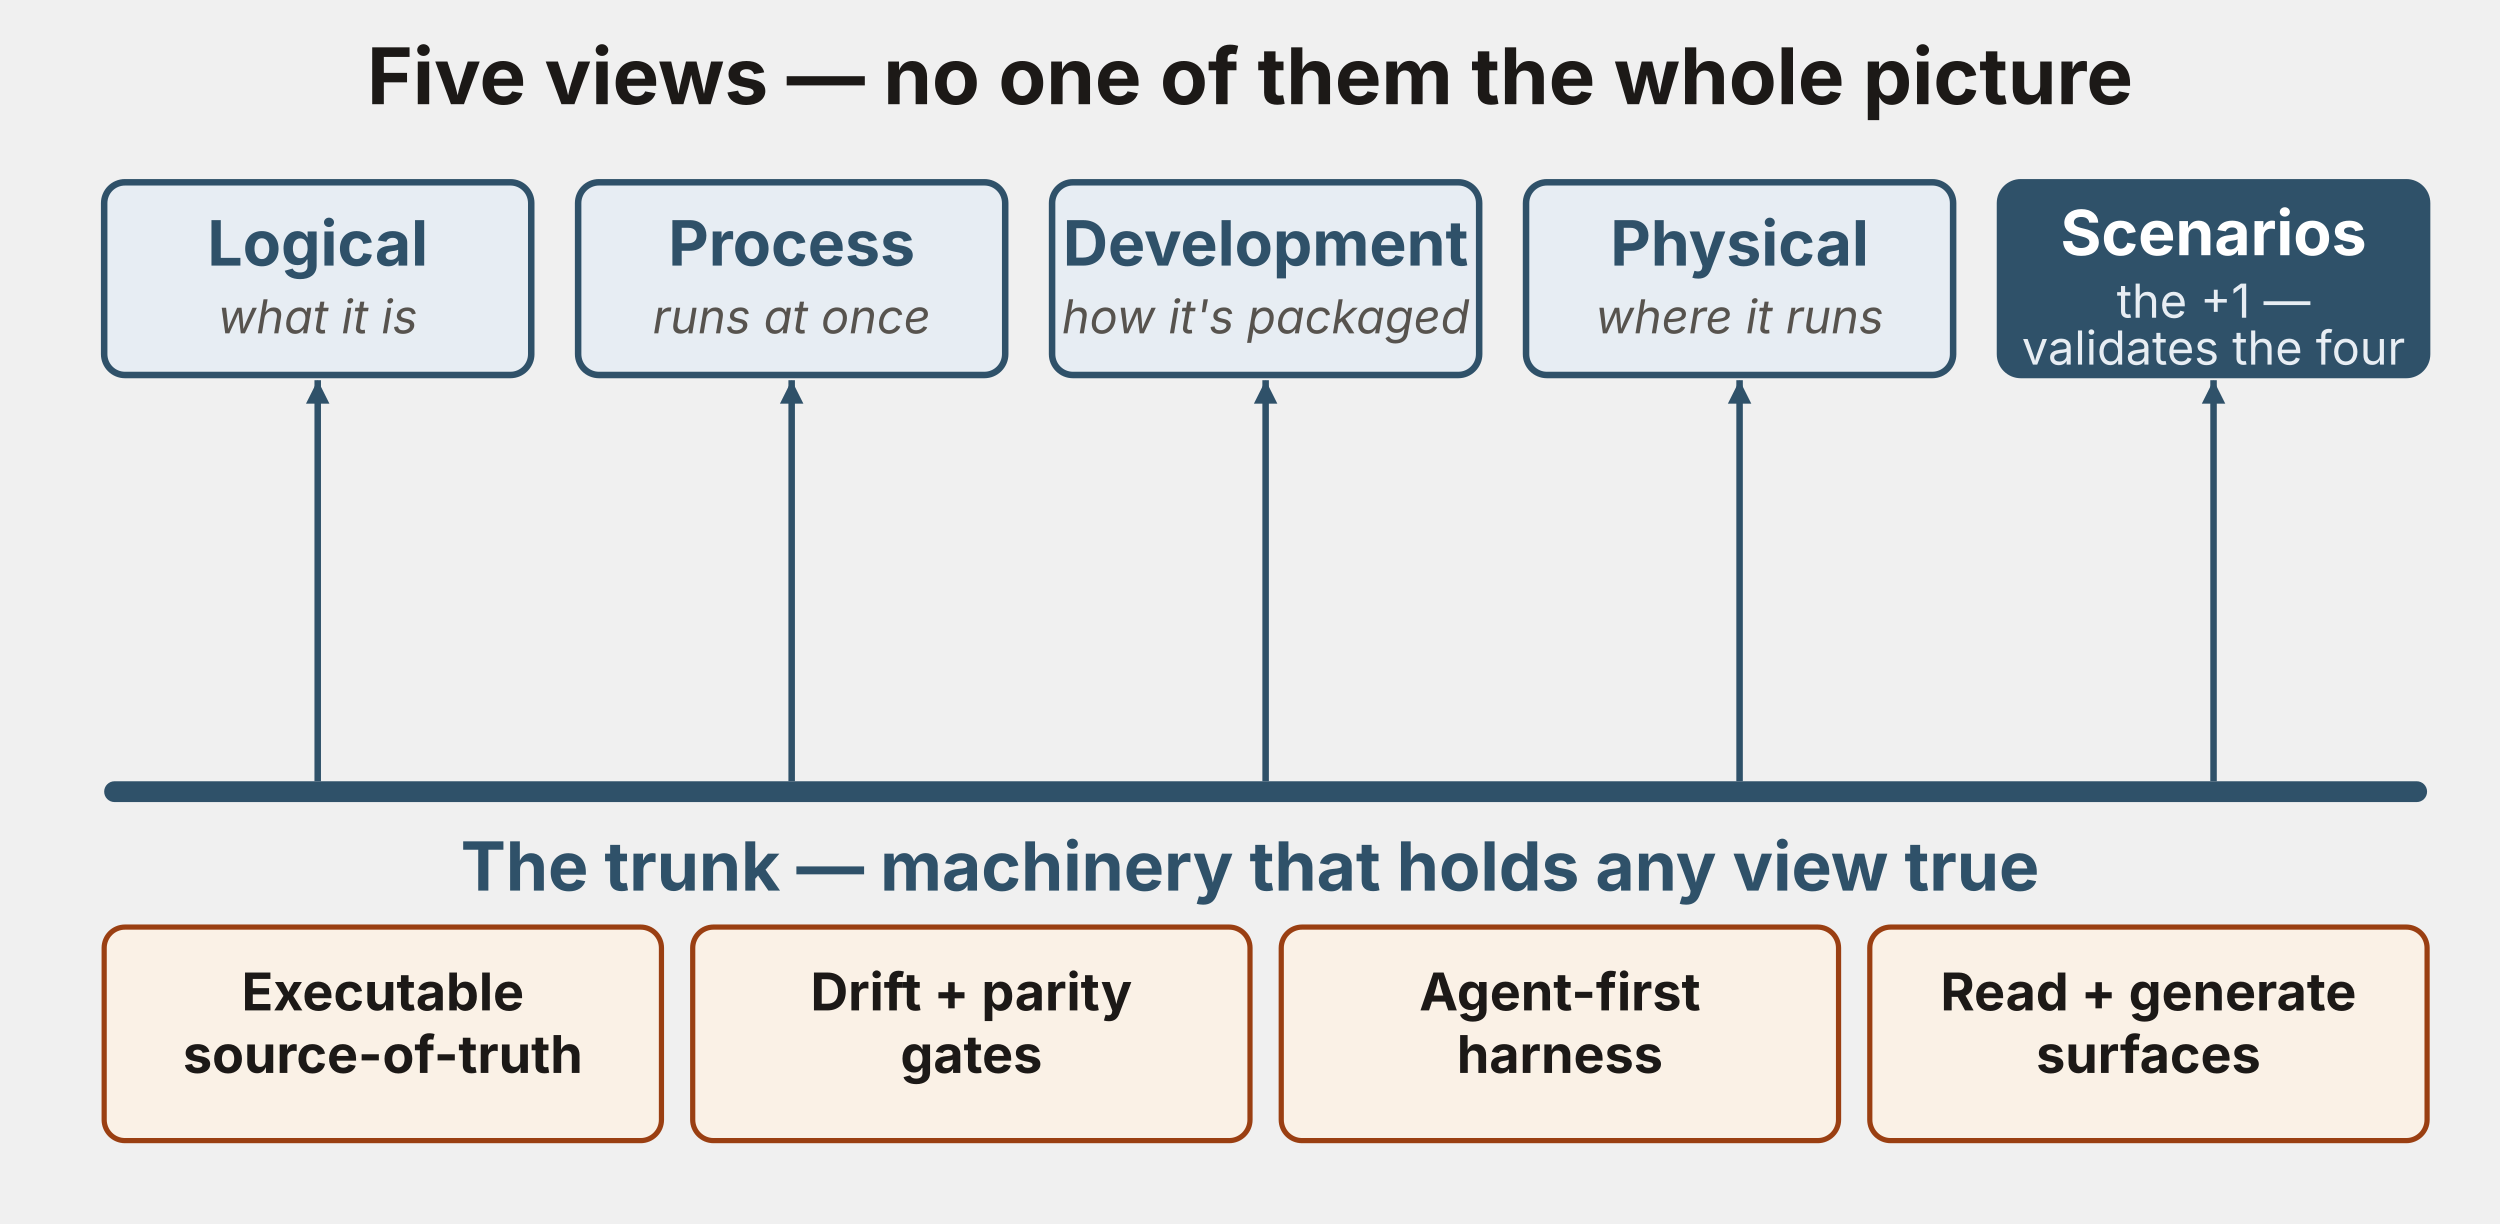
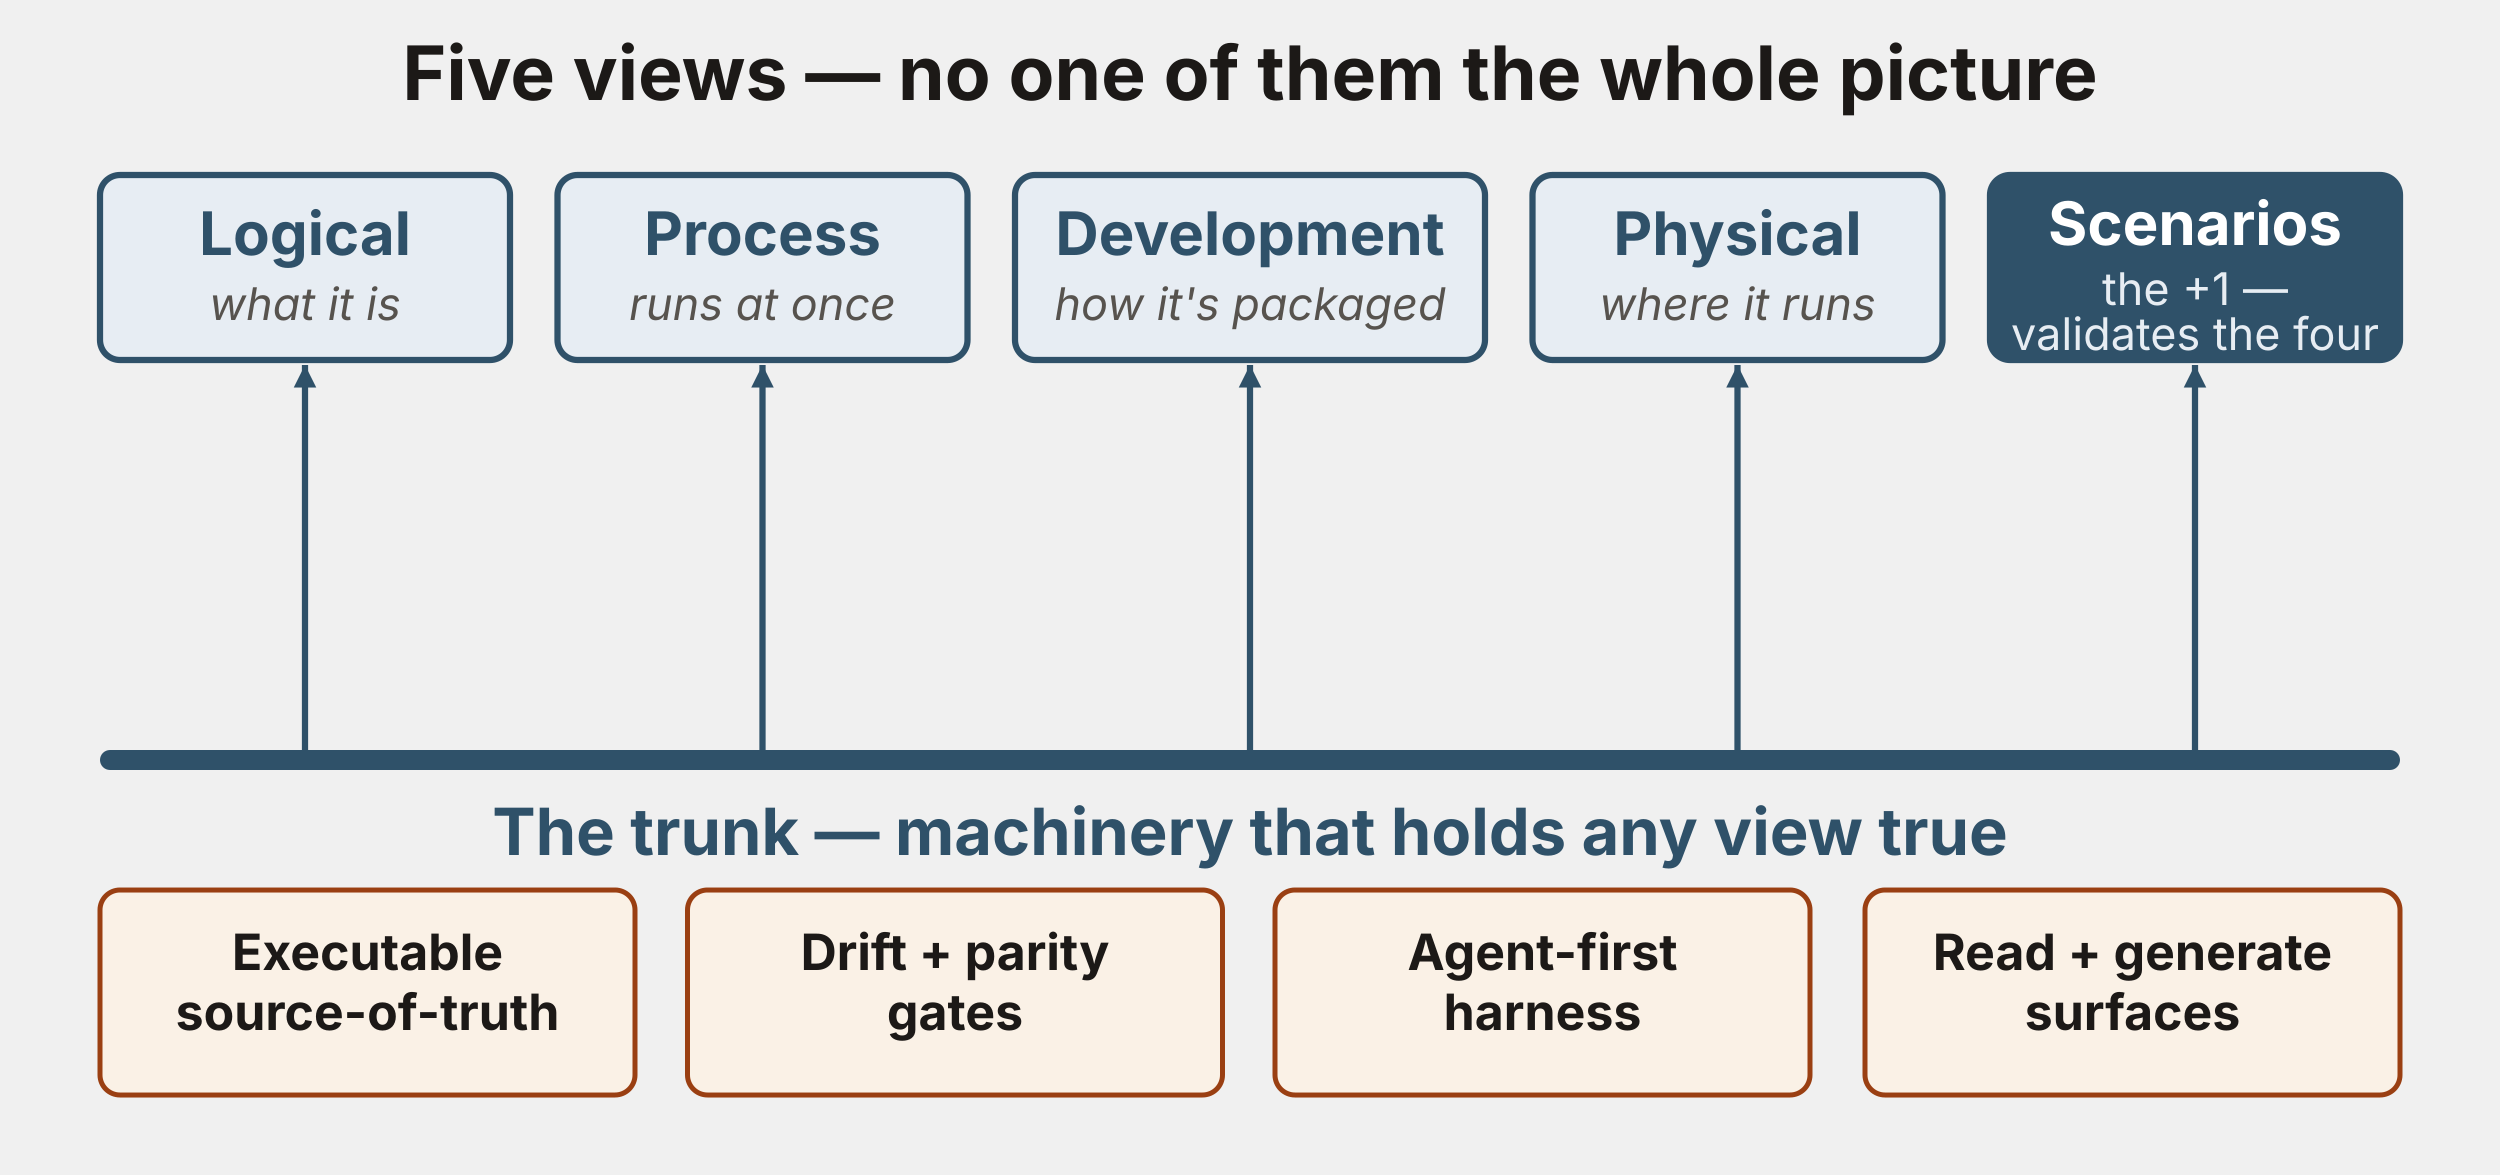
- <svg xmlns="http://www.w3.org/2000/svg" viewBox="0 0 960 470" width="960" height="470" role="group" aria-labelledby="tvTitle tvDesc" font-family="'Source Sans 3', -apple-system, 'Segoe UI', sans-serif">
+ <svg xmlns="http://www.w3.org/2000/svg" viewBox="0 0 1000 470" width="1000" height="470" role="group" aria-labelledby="tvTitle tvDesc" font-family="'Source Sans 3', -apple-system, 'Segoe UI', sans-serif">
  <defs>
    <marker id="tvUp" markerWidth="9" markerHeight="9" refX="9" refY="4.5" orient="auto" markerUnits="userSpaceOnUse">
      <path d="M0,0 L9,4.5 L0,9 Z" fill="#2f5169" />
    </marker>
  </defs>
-   <text x="480" y="40" text-anchor="middle" font-size="30" font-weight="700" fill="#1c1917">Five views — no one of them the whole picture</text>
+   <text x="500" y="40" text-anchor="middle" font-size="30" font-weight="700" fill="#1c1917">Five views — no one of them the whole picture</text>
  <g>
    <rect x="40" y="70" width="164" height="74" rx="8" fill="#e7edf3" stroke="#2f5169" stroke-width="2.5" />
    <text x="122" y="102" text-anchor="middle" font-size="24" font-weight="700" fill="#2f5169">Logical</text>
    <text x="122" y="128" text-anchor="middle" font-size="18" font-style="italic" fill="#57534e">what it is</text>
-     <rect x="222" y="70" width="164" height="74" rx="8" fill="#e7edf3" stroke="#2f5169" stroke-width="2.5" />
-     <text x="304" y="102" text-anchor="middle" font-size="24" font-weight="700" fill="#2f5169">Process</text>
-     <text x="304" y="128" text-anchor="middle" font-size="18" font-style="italic" fill="#57534e">runs at once</text>
-     <rect x="404" y="70" width="164" height="74" rx="8" fill="#e7edf3" stroke="#2f5169" stroke-width="2.5" />
-     <text x="486" y="102" text-anchor="middle" font-size="24" font-weight="700" fill="#2f5169">Development</text>
-     <text x="486" y="128" text-anchor="middle" font-size="18" font-style="italic" fill="#57534e">how it's packaged</text>
-     <rect x="586" y="70" width="164" height="74" rx="8" fill="#e7edf3" stroke="#2f5169" stroke-width="2.5" />
-     <text x="668" y="102" text-anchor="middle" font-size="24" font-weight="700" fill="#2f5169">Physical</text>
-     <text x="668" y="128" text-anchor="middle" font-size="18" font-style="italic" fill="#57534e">where it runs</text>
-     <rect x="768" y="70" width="164" height="74" rx="8" fill="#2f5169" stroke="#2f5169" stroke-width="2.5" />
-     <text x="850" y="98" text-anchor="middle" font-size="24" font-weight="700" fill="#ffffff">Scenarios</text>
-     <text x="850" y="122" text-anchor="middle" font-size="18" fill="#e7edf3">the +1 —</text>
-     <text x="850" y="140" text-anchor="middle" font-size="18" fill="#e7edf3">validates the four</text>
+     <rect x="223" y="70" width="164" height="74" rx="8" fill="#e7edf3" stroke="#2f5169" stroke-width="2.5" />
+     <text x="305" y="102" text-anchor="middle" font-size="24" font-weight="700" fill="#2f5169">Process</text>
+     <text x="305" y="128" text-anchor="middle" font-size="18" font-style="italic" fill="#57534e">runs at once</text>
+     <rect x="406" y="70" width="188" height="74" rx="8" fill="#e7edf3" stroke="#2f5169" stroke-width="2.5" />
+     <text x="500" y="102" text-anchor="middle" font-size="24" font-weight="700" fill="#2f5169">Development</text>
+     <text x="500" y="128" text-anchor="middle" font-size="18" font-style="italic" fill="#57534e">how it's packaged</text>
+     <rect x="613" y="70" width="164" height="74" rx="8" fill="#e7edf3" stroke="#2f5169" stroke-width="2.5" />
+     <text x="695" y="102" text-anchor="middle" font-size="24" font-weight="700" fill="#2f5169">Physical</text>
+     <text x="695" y="128" text-anchor="middle" font-size="18" font-style="italic" fill="#57534e">where it runs</text>
+     <rect x="796" y="70" width="164" height="74" rx="8" fill="#2f5169" stroke="#2f5169" stroke-width="2.5" />
+     <text x="878" y="98" text-anchor="middle" font-size="24" font-weight="700" fill="#ffffff">Scenarios</text>
+     <text x="878" y="122" text-anchor="middle" font-size="18" fill="#e7edf3">the +1 —</text>
+     <text x="878" y="140" text-anchor="middle" font-size="18" fill="#e7edf3">validates the four</text>
  </g>
  <g stroke="#2f5169" stroke-width="2.5" fill="none">
    <path d="M122,300 L122,146" marker-end="url(#tvUp)" />
-     <path d="M304,300 L304,146" marker-end="url(#tvUp)" />
-     <path d="M486,300 L486,146" marker-end="url(#tvUp)" />
-     <path d="M668,300 L668,146" marker-end="url(#tvUp)" />
-     <path d="M850,300 L850,146" marker-end="url(#tvUp)" />
+     <path d="M305,300 L305,146" marker-end="url(#tvUp)" />
+     <path d="M500,300 L500,146" marker-end="url(#tvUp)" />
+     <path d="M695,300 L695,146" marker-end="url(#tvUp)" />
+     <path d="M878,300 L878,146" marker-end="url(#tvUp)" />
  </g>
-   <rect x="40" y="300" width="892" height="8" rx="4" fill="#2f5169" />
-   <text x="480" y="342" text-anchor="middle" font-size="26" font-weight="700" fill="#2f5169">The trunk — machinery that holds any view true</text>
+   <rect x="40" y="300" width="920" height="8" rx="4" fill="#2f5169" />
+   <text x="500" y="342" text-anchor="middle" font-size="26" font-weight="700" fill="#2f5169">The trunk — machinery that holds any view true</text>
  <g>
    <rect x="40" y="356" width="214" height="82" rx="8" fill="#faf1e6" stroke="#9a3f12" stroke-width="2" />
    <text x="147" y="388" text-anchor="middle" font-size="20" font-weight="700" fill="#1c1917">Executable</text>
    <text x="147" y="412" text-anchor="middle" font-size="20" font-weight="700" fill="#1c1917">source-of-truth</text>
-     <rect x="266" y="356" width="214" height="82" rx="8" fill="#faf1e6" stroke="#9a3f12" stroke-width="2" />
-     <text x="373" y="388" text-anchor="middle" font-size="20" font-weight="700" fill="#1c1917">Drift + parity</text>
-     <text x="373" y="412" text-anchor="middle" font-size="20" font-weight="700" fill="#1c1917">gates</text>
-     <rect x="492" y="356" width="214" height="82" rx="8" fill="#faf1e6" stroke="#9a3f12" stroke-width="2" />
-     <text x="599" y="388" text-anchor="middle" font-size="20" font-weight="700" fill="#1c1917">Agent-first</text>
-     <text x="599" y="412" text-anchor="middle" font-size="20" font-weight="700" fill="#1c1917">harness</text>
-     <rect x="718" y="356" width="214" height="82" rx="8" fill="#faf1e6" stroke="#9a3f12" stroke-width="2" />
-     <text x="825" y="388" text-anchor="middle" font-size="20" font-weight="700" fill="#1c1917">Read + generate</text>
-     <text x="825" y="412" text-anchor="middle" font-size="20" font-weight="700" fill="#1c1917">surfaces</text>
+     <rect x="275" y="356" width="214" height="82" rx="8" fill="#faf1e6" stroke="#9a3f12" stroke-width="2" />
+     <text x="382" y="388" text-anchor="middle" font-size="20" font-weight="700" fill="#1c1917">Drift + parity</text>
+     <text x="382" y="412" text-anchor="middle" font-size="20" font-weight="700" fill="#1c1917">gates</text>
+     <rect x="510" y="356" width="214" height="82" rx="8" fill="#faf1e6" stroke="#9a3f12" stroke-width="2" />
+     <text x="617" y="388" text-anchor="middle" font-size="20" font-weight="700" fill="#1c1917">Agent-first</text>
+     <text x="617" y="412" text-anchor="middle" font-size="20" font-weight="700" fill="#1c1917">harness</text>
+     <rect x="746" y="356" width="214" height="82" rx="8" fill="#faf1e6" stroke="#9a3f12" stroke-width="2" />
+     <text x="853" y="388" text-anchor="middle" font-size="20" font-weight="700" fill="#1c1917">Read + generate</text>
+     <text x="853" y="412" text-anchor="middle" font-size="20" font-weight="700" fill="#1c1917">surfaces</text>
  </g>
</svg>
